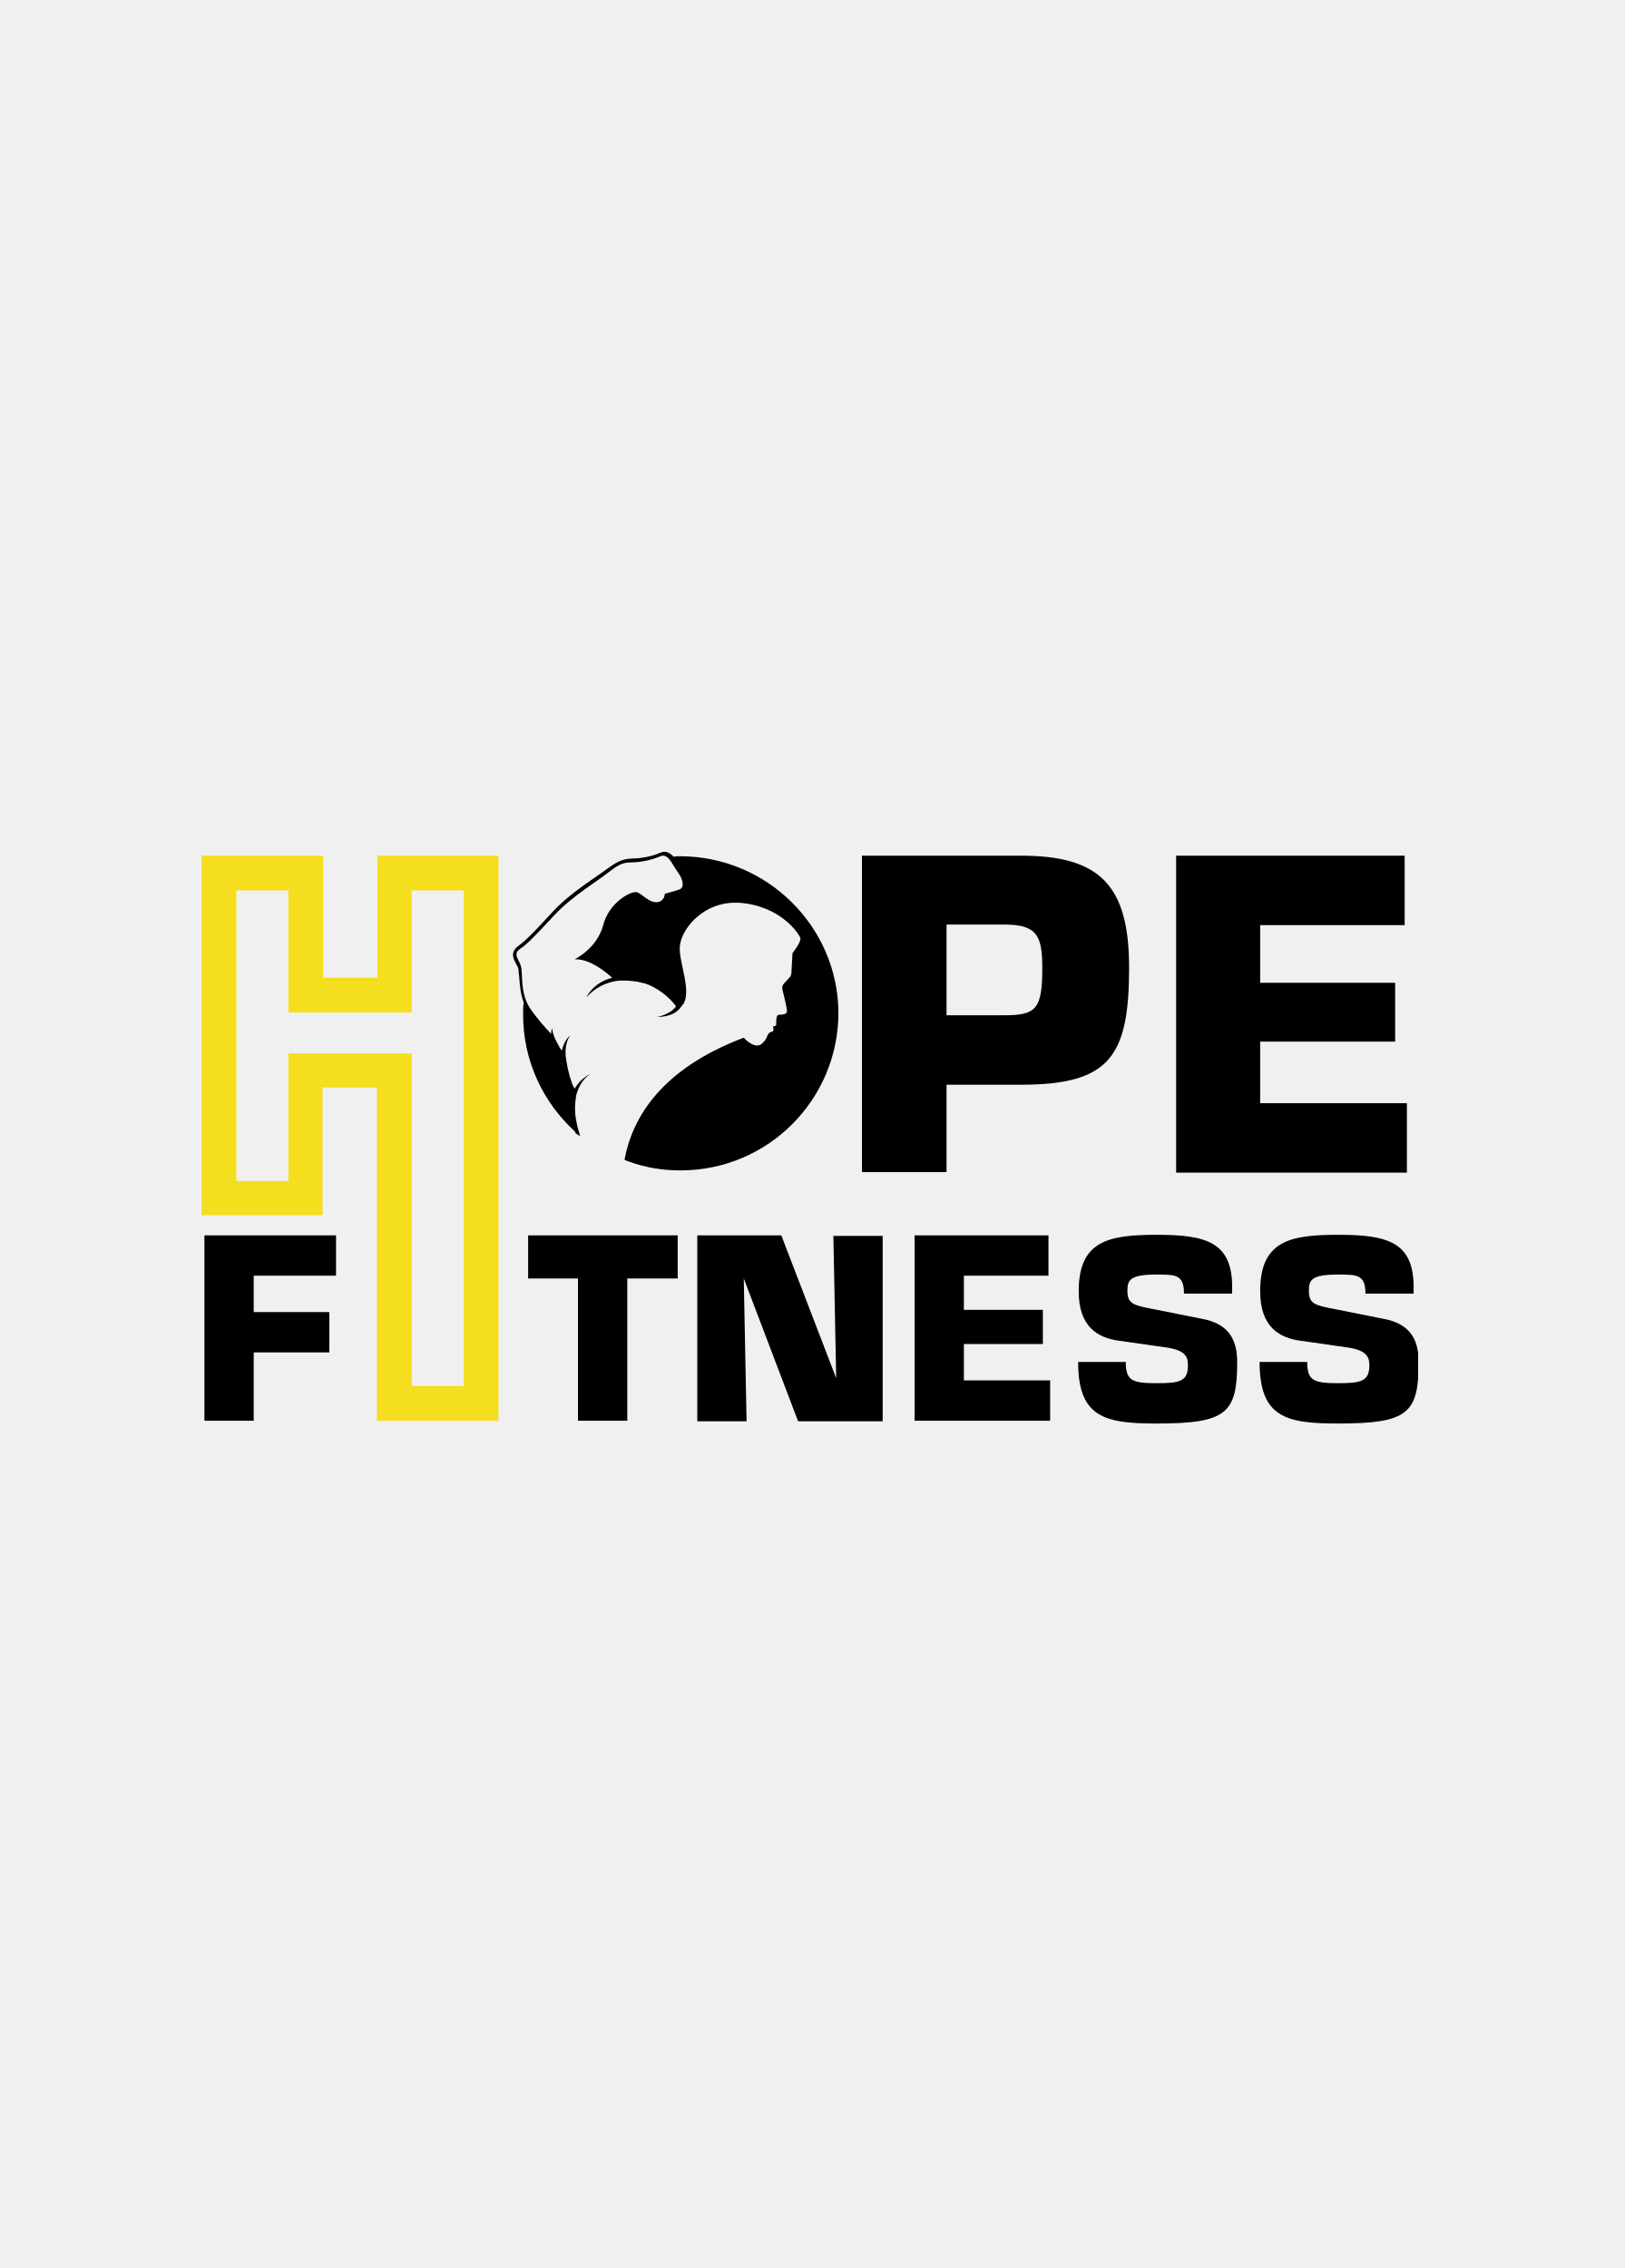
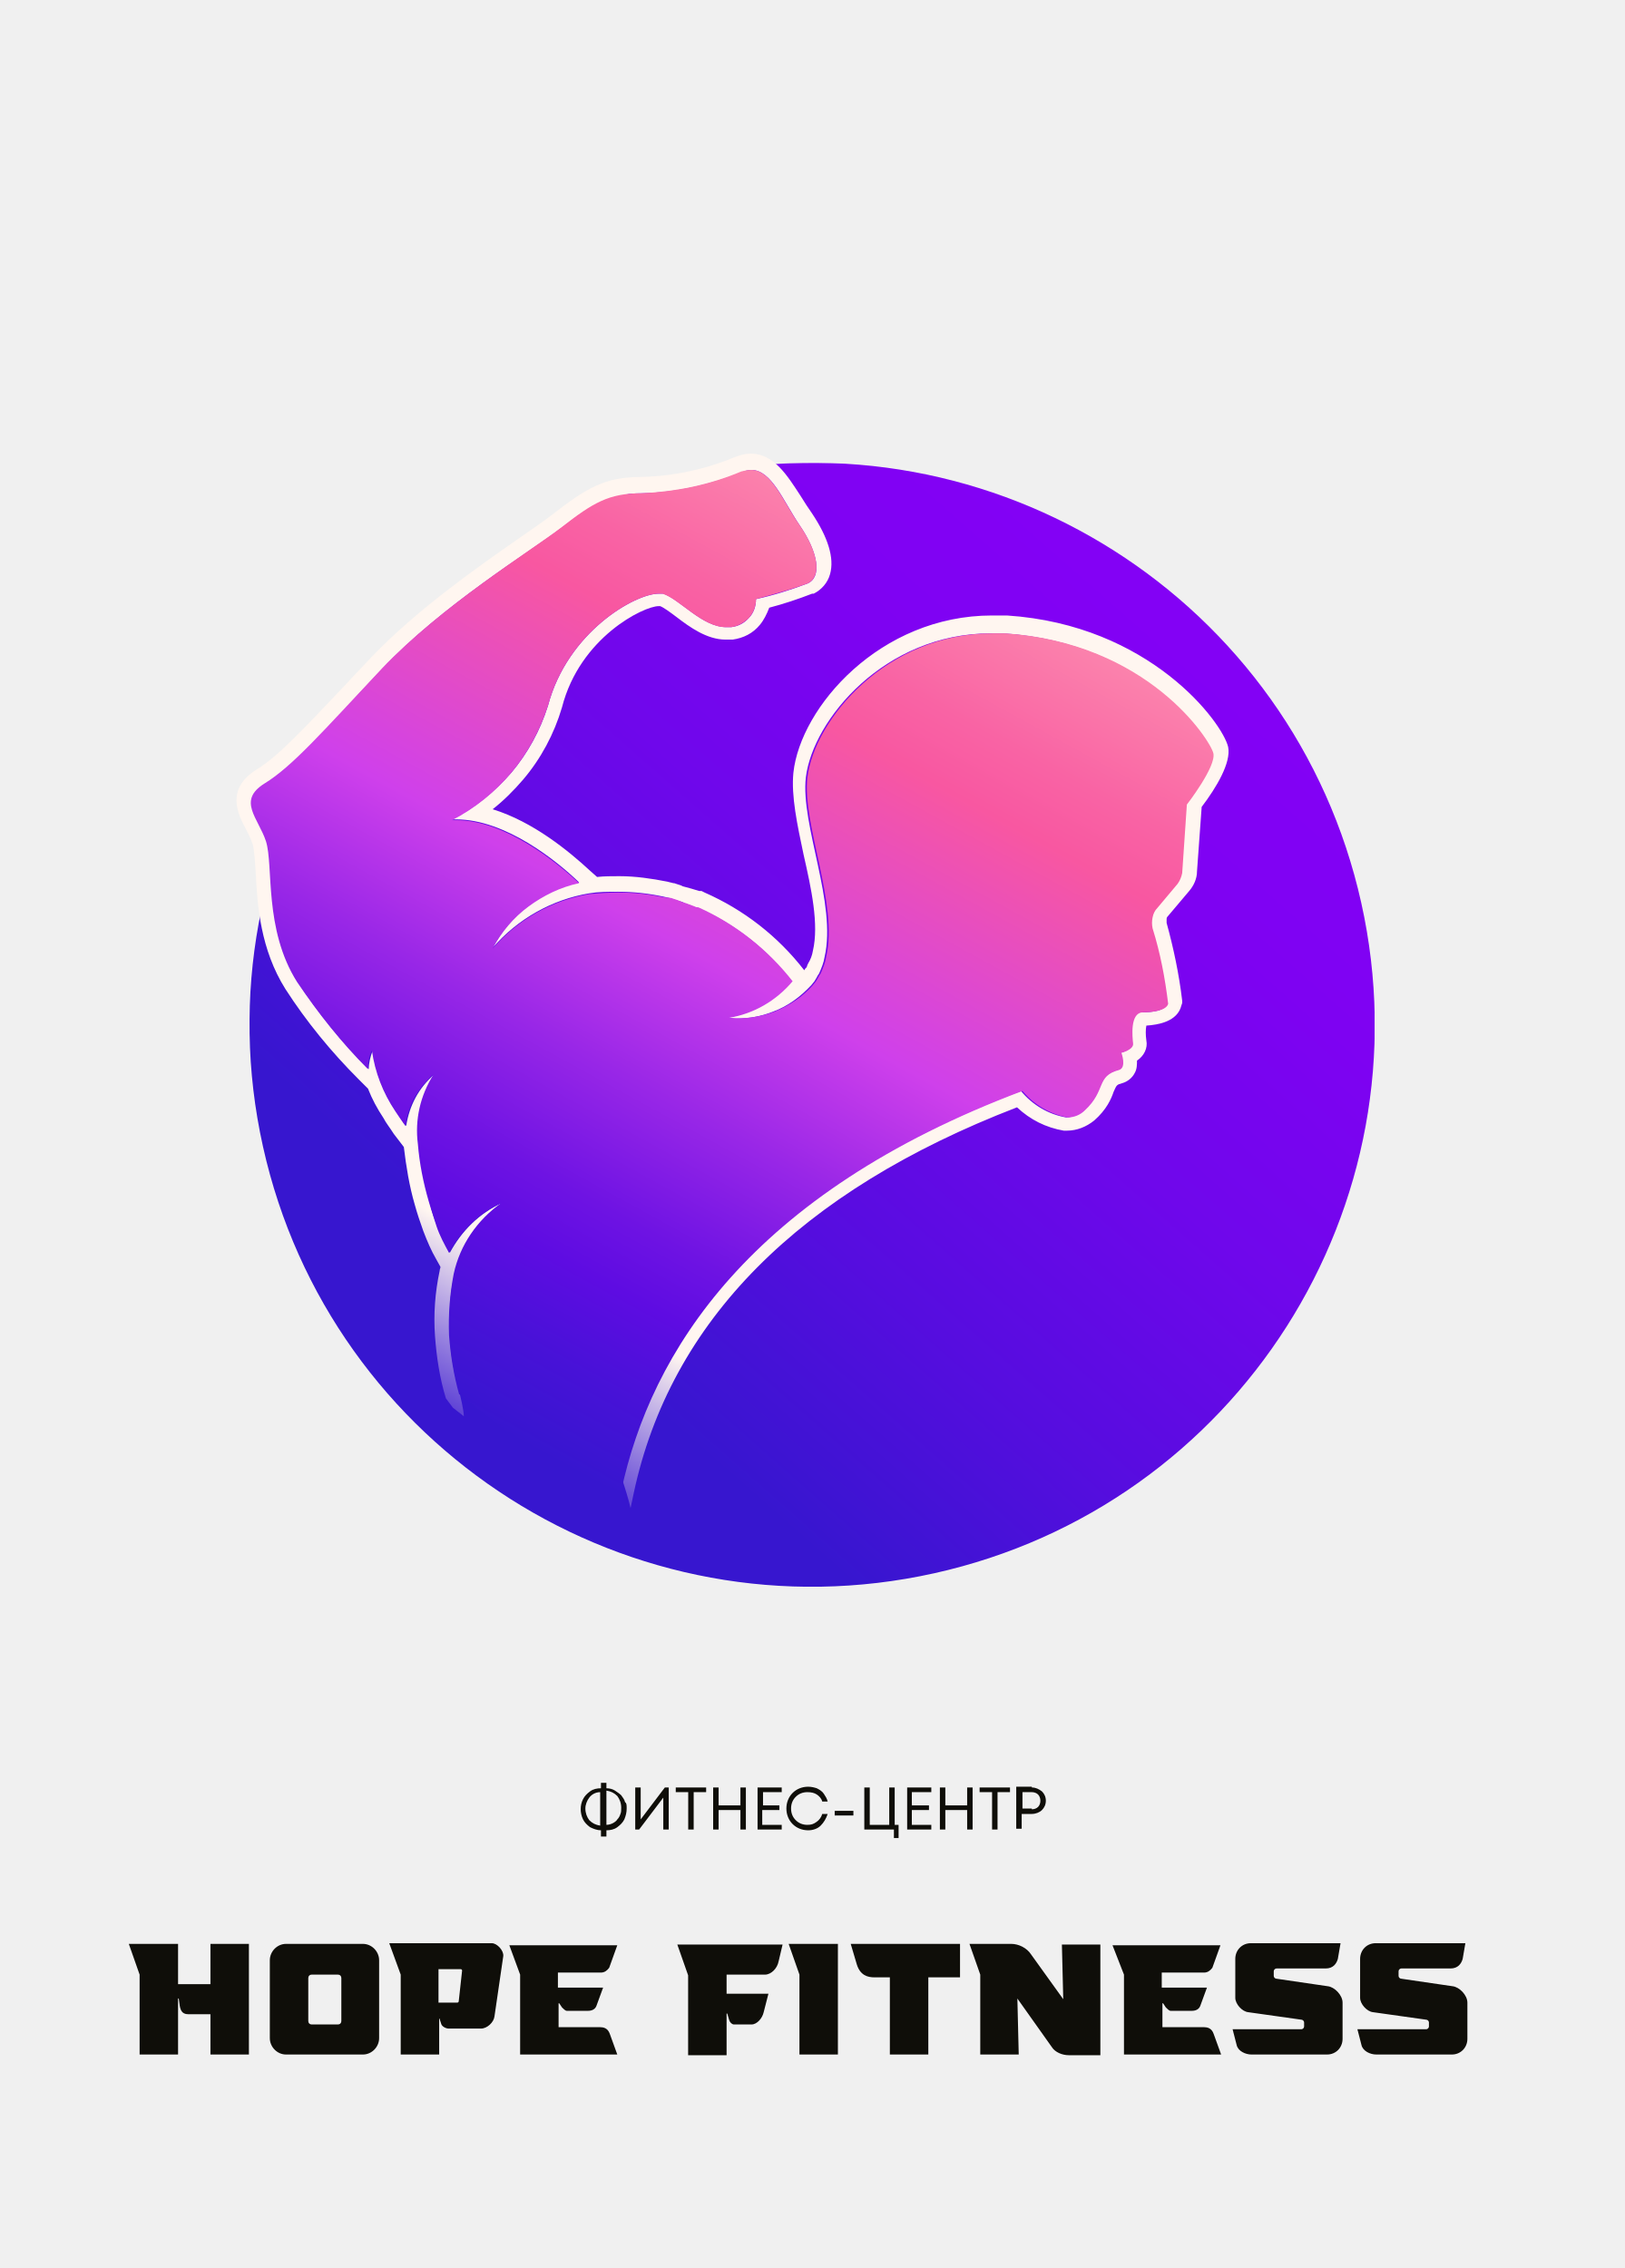
<svg xmlns="http://www.w3.org/2000/svg" width="290" height="405" viewBox="0 0 290 405" fill="none">
-   <g clip-path="url(#clip0_54_4525)">
-     <path d="M169 209.3H153.9V152.8H182.3C196.3 152.8 201.6 158 201.6 172.8C201.6 188.7 198.1 193.7 182.3 193.7H169V209.3ZM169 181.3H179.3C185 181.3 186.1 180.2 186.1 172.9C186.1 167.1 185.2 165.1 179.3 165.1H169V181.3Z" fill="black" />
-     <path d="M60 220.6V227.8H45.3V234.3H58.8V241.5H45.3V253.7H36.5V220.6H60Z" fill="black" />
-     <path d="M112 253.7H103.2V228.3H94.3V220.6H121V228.3H112V253.7Z" fill="black" />
-     <path d="M139.5 220.6L149.3 246.1L148.8 220.7H157.6V253.8H142.5L132.8 228.3V228.4L133.3 253.8H124.5V220.6H139.5Z" fill="black" />
-     <path d="M172.1 233.9H186.2V240H172.1V246.5H187.5V253.7H163.3V220.6H187.2V227.8H172.1V233.9Z" fill="black" />
-     <path d="M211.4 231C211.4 227.6 209.9 227.6 206.5 227.6C201.7 227.6 201.3 228.6 201.3 230.5C201.3 232.8 202.3 233.1 206.1 233.8L214.6 235.5C219 236.3 220.9 238.8 220.9 243.2C220.9 252.4 219 254.2 206.5 254.2C197.2 254.2 192.5 253.1 192.5 243.2H201C201 246.6 202.2 247 206.6 247C210.8 247 212.1 246.6 212.1 243.8C212.1 242.4 211.8 241.1 208.1 240.6L199.7 239.4C196.1 238.9 192.6 237 192.6 230.6C192.6 221.5 198 220.5 206.6 220.5C215.3 220.5 220 221.8 220 229.8V231H211.4Z" fill="black" />
-     <path d="M243.8 231C243.8 227.6 242.3 227.6 238.9 227.6C234.1 227.6 233.7 228.6 233.7 230.5C233.7 232.8 234.7 233.1 238.5 233.8L247 235.5C251.4 236.3 253.3 238.8 253.3 243.2C253.3 252.4 251.4 254.2 238.9 254.2C229.6 254.2 224.9 253.1 224.9 243.2H233.4C233.4 246.6 234.6 247 239 247C243.1 247 244.5 246.6 244.5 243.8C244.5 242.4 244.1 241.1 240.5 240.6L232.1 239.4C228.5 238.9 225 237 225 230.6C225 221.5 230.4 220.5 239 220.5C247.7 220.5 252.4 221.8 252.4 229.8V231H243.8Z" fill="black" />
-     <path d="M225 175.5H249.1V186H225V197H251.2V209.4H210V152.8H250.8V165.2H225V175.5Z" fill="black" />
-     <path d="M89 253.7H67.3V194.2H57.6V217H36V152.8H57.7V174.6H67.4V152.8H89V253.7ZM73.5 247.5H82.8V159H73.5V180.8H51.5V159H42.2V210.9H51.5V188.1H73.5V247.5Z" fill="#F5DE1E" />
-     <path d="M121.4 152.9C121 152.9 120.6 152.9 120.3 153C119.8 152.5 119.3 152.1 118.6 152.1C118.3 152.1 118.1 152.2 117.8 152.3C116.5 152.9 114.5 153.3 112.9 153.3C110.9 153.4 110 154 108.2 155.3C107.8 155.6 107.2 156 106.5 156.5C104.3 158 101 160.3 98.7 162.8C98.2 163.3 97.8 163.8 97.4 164.2C95.2 166.6 93.8 168 92.7 168.8C92 169.3 91.6 169.8 91.6 170.5C91.6 171 91.8 171.5 92.1 172C92.2 172.3 92.4 172.5 92.5 172.8C92.6 173.1 92.6 173.7 92.7 174.4C92.8 175.7 92.9 177.4 93.5 179C93.4 179.7 93.4 180.4 93.4 181.2C93.4 189.5 97 196.9 102.7 202.1V202.2C102.7 202.3 102.8 202.3 102.8 202.4L103.6 202.9C103.5 202.6 103.4 202.2 103.3 201.9C103.2 201.5 102.8 200.2 102.7 198.7C102.6 197.3 102.8 196.1 102.9 195.5C103.3 194.1 104 192.7 105.4 191.8C105.4 191.8 103.8 192.4 102.6 194.4C102.3 193.9 102.1 193.5 102 193C101.9 192.7 101.7 192.2 101.6 191.7C101.2 190.3 101.1 189.1 101 188.6C100.9 187.3 101.1 185.9 101.8 184.9C101.8 184.9 100.8 185.6 100.3 187.6C100.1 187.3 99.9 187.1 99.8 186.8C99.5 186.3 98.6 184.7 98.6 183.6C98.6 183.6 98.4 184 98.4 184.6C97.5 183.7 95.9 181.9 94.6 180C92.8 177.2 93.4 173.8 93 172.5C92.6 171.2 91.5 170.4 92.9 169.4C94.3 168.5 96 166.6 99.1 163.3C102.2 160 106.9 157.2 108.6 155.8C110.2 154.6 111 154 112.7 154C114.4 154 116.6 153.5 117.9 152.9C118.1 152.8 118.2 152.8 118.4 152.8C119.5 152.8 120.1 154.5 121 155.7C122 157.1 122.2 158.4 121.4 158.8C120.6 159.1 118.7 159.6 118.7 159.6C118.7 159.6 118.7 160.9 117.4 161.1C117.3 161.1 117.2 161.1 117.1 161.1C115.8 161.1 114.6 159.6 113.7 159.3C113.6 159.3 113.6 159.3 113.5 159.3C112.3 159.3 108.7 161.3 107.7 165.2C106.6 169.4 102.6 171.3 102.6 171.3C102.7 171.3 102.7 171.3 102.8 171.3C105.4 171.3 108.1 173.5 109.3 174.6C105.8 175.5 104.7 178.1 104.7 178.1C106.3 176.3 108.2 175.5 109.9 175.2C110.4 175.1 110.9 175.1 111.4 175.1C112.2 175.1 113 175.2 113.8 175.3C113.9 175.3 114.1 175.4 114.2 175.4C114.3 175.4 114.5 175.5 114.6 175.5C114.8 175.5 114.9 175.6 115.1 175.6C115.3 175.7 115.5 175.7 115.6 175.8H115.7C118.3 176.9 120 178.7 120.7 179.7C119.7 181.2 117.3 181.6 117.3 181.6C119.7 181.6 121 180.7 121.6 179.8C121.7 179.7 121.7 179.6 121.8 179.6C121.8 179.5 121.9 179.5 121.9 179.4C121.9 179.4 121.9 179.3 122 179.3C122 179.3 122 179.2 122.1 179.2C122.3 178.7 122.4 178.3 122.4 178.3C123 175.5 121.1 171.3 121.4 168.8C121.8 165.7 125.6 161.2 131.2 161.2C131.4 161.2 131.7 161.2 131.9 161.2C139.4 161.7 142.7 166.8 142.9 167.5C143.1 168.2 141.5 170.2 141.5 170.2L141.3 173.8C141.3 174 141.2 174.2 141.1 174.4L140 175.6C139.7 175.9 139.6 176.3 139.7 176.7C140 177.9 140.6 180.3 140.5 180.7C140.4 181.1 139.8 181.2 139.1 181.2C138.5 181.2 138.6 182.5 138.6 182.8C138.7 183.3 138 183.3 138 183.3C138 183.3 138.3 184.1 137.9 184.2C136.7 184.5 137.3 185.3 136.1 186.3C135.8 186.6 135.5 186.7 135.2 186.7C134 186.7 132.8 185.3 132.8 185.3C118 190.9 112.9 199.6 111.5 207.1C111.6 207.1 111.6 207.1 111.7 207.2C112 207.3 112.2 207.4 112.5 207.5C115.3 208.5 118.3 209 121.5 209C137.1 209 149.7 196.4 149.7 180.8C149.6 165.5 137 152.9 121.4 152.9Z" fill="black" />
+   <g clip-path="url(#clip0_127_54)">
+     <mask id="mask0_127_54" style="mask-type:luminance" maskUnits="userSpaceOnUse" x="44" y="82" width="202" height="202">
+       <path d="M166.79 280.943C220.941 268.924 255.085 215.328 243.054 161.233C231.022 107.138 177.371 73.029 123.22 85.048C69.069 97.067 34.925 150.663 46.957 204.758C58.988 258.853 112.64 292.962 166.79 280.943Z" fill="white" />
+     </mask>
+     <g mask="url(#mask0_127_54)">
+       <path d="M245.44 82.668H44.56V283.34H245.44V82.668Z" fill="url(#paint0_linear_127_54)" />
+     </g>
+     <mask id="mask1_127_54" style="mask-type:luminance" maskUnits="userSpaceOnUse" x="42" y="81" width="178" height="189">
+       <path d="M134.01 81C133.036 81 132.202 81.278 131.367 81.556C126.081 83.779 120.377 85.03 114.534 85.169C107.996 85.169 104.797 87.115 98.676 91.84C97.284 92.951 95.198 94.341 92.833 96.009C85.46 101.151 74.47 108.794 66.262 117.41C64.732 119.078 63.202 120.606 61.95 121.996C54.299 130.056 49.708 135.059 45.813 137.422C40.248 140.896 42.474 145.343 43.865 147.983C44.282 148.817 44.839 149.79 45.117 150.763C45.395 151.736 45.535 153.82 45.674 156.044C45.952 161.741 46.508 169.524 50.96 176.611C54.716 182.448 59.167 187.868 64.037 192.732L65.706 194.399C66.401 196.206 67.375 198.013 68.488 199.68C68.905 200.514 69.601 201.348 70.297 202.46L72.105 204.822C72.522 208.296 73.079 211.771 74.053 215.106C74.47 216.635 75.026 218.302 75.583 219.831C76.278 221.638 76.974 223.305 77.948 224.973L78.643 226.224C78.643 226.501 78.504 226.64 78.504 226.918C77.669 230.81 77.391 234.701 77.669 238.592C77.948 242.344 78.504 246.096 79.617 249.709L80.869 251.377C81.565 251.933 82.121 252.35 82.817 252.906C82.817 251.794 82.121 249.015 82.121 249.015C81.147 245.54 80.452 242.066 80.313 238.453C80.174 234.84 80.313 231.087 81.147 227.474C82.26 222.332 85.321 217.885 89.633 214.828C85.599 216.635 82.399 219.831 80.313 223.722C79.478 222.193 78.782 220.665 78.087 218.997C77.669 218.024 77.113 216.496 76.696 214.55C75.722 211.215 75.165 207.741 74.748 204.266C74.192 199.958 75.165 195.65 77.53 191.898C74.748 194.26 73.079 197.457 72.522 201.07C71.827 200.236 71.27 199.263 70.714 198.43C68.488 195.233 67.097 191.481 66.54 187.59C66.123 188.702 65.845 189.813 65.845 190.925C61.115 186.2 56.803 180.919 53.186 175.361C47.204 165.911 49.012 154.515 47.621 150.207C46.23 145.899 42.335 142.981 47.343 139.923C52.212 136.866 57.776 130.612 68.349 119.356C78.922 108.099 94.641 98.51 100.345 94.202C106.188 89.755 108.831 88.088 114.674 88.088C120.795 87.948 126.776 86.559 132.48 84.335C133.036 84.057 133.593 83.918 134.149 83.918C137.766 83.918 139.853 89.477 142.774 93.785C146.113 98.649 146.809 103.096 144.166 104.208C141.244 105.32 138.184 106.293 134.984 106.987C134.984 108.238 134.567 109.489 133.732 110.323C132.897 111.295 131.784 111.851 130.532 111.99C130.393 111.99 130.254 111.99 130.115 111.99C129.976 111.99 129.837 111.99 129.698 111.99C125.385 111.99 121.351 106.987 118.43 106.015C118.291 106.015 118.151 106.015 118.012 106.015C117.873 106.015 117.734 106.015 117.595 106.015C113.422 106.015 101.319 112.824 97.841 126.026C96.45 130.473 94.224 134.503 91.303 137.978C88.381 141.313 84.903 144.231 80.73 146.316H81.426C90.329 146.316 99.51 153.82 103.405 157.572C100.206 158.267 97.006 159.657 94.363 161.741C91.72 163.687 89.494 166.328 87.964 169.246C92.415 164.104 98.537 160.63 105.214 159.518C106.883 159.24 108.553 159.24 110.361 159.24C113.004 159.24 115.647 159.518 118.291 160.074L119.543 160.352L120.795 160.769C121.351 160.908 121.907 161.047 122.325 161.325L124.133 162.019H124.411C131.089 164.938 136.932 169.385 141.244 175.222C138.323 178.696 134.289 180.919 129.837 181.753C130.393 181.753 130.95 181.892 131.506 181.892C133.732 181.892 135.958 181.475 138.045 180.641C140.688 179.669 142.913 178.001 144.861 175.916L145.418 175.222C145.557 174.944 145.696 174.805 145.835 174.527L145.974 174.249L146.252 173.832C146.67 172.859 147.087 171.886 147.226 170.914C149.452 161.325 142.913 147.289 143.887 138.811C145.139 128.528 157.938 113.102 176.857 113.102H179.222C204.68 114.77 215.809 132.141 216.365 134.503C216.922 136.866 211.635 143.675 211.635 143.675L210.801 155.905C210.801 156.6 210.522 157.294 209.966 157.85L206.349 162.158C205.932 162.714 205.653 163.27 205.514 163.826C205.375 164.521 205.375 165.077 205.514 165.772C206.766 170.219 207.74 174.666 208.297 179.252C208.018 180.502 205.793 180.78 203.706 180.78C201.619 180.78 201.897 185.088 202.036 186.339C202.176 187.59 199.95 188.007 199.95 188.007C199.95 188.007 200.924 190.647 199.532 191.064C195.498 192.176 197.446 194.816 193.411 198.291C192.577 198.985 191.464 199.541 190.351 199.541C187.151 198.985 184.369 197.318 182.282 194.816C134.984 212.604 116.899 239.843 111.057 264.023C111.613 265.83 112.17 267.498 112.587 269.304L113.143 266.664C119.682 235.951 142.635 212.743 181.587 197.735C183.952 199.958 186.734 201.348 189.934 201.904H190.212H190.49C192.299 201.904 193.968 201.209 195.359 200.097C197.585 198.152 198.42 196.206 198.837 194.955C199.393 193.705 199.393 193.705 200.367 193.427C201.341 193.149 202.176 192.454 202.593 191.62C203.01 190.925 203.01 190.091 203.01 189.397C204.262 188.563 204.958 187.173 204.68 185.783C204.541 184.81 204.541 183.838 204.68 183.143C206.766 183.004 210.244 182.448 210.94 179.53L211.079 179.113V178.696C210.522 173.971 209.549 169.385 208.297 164.799C208.297 164.521 208.297 164.382 208.297 164.104C208.297 163.826 208.436 163.687 208.575 163.548L212.331 159.101C213.166 158.128 213.722 156.878 213.722 155.627L214.557 144.092C217.2 140.618 219.843 136.171 219.286 133.392C218.313 129.084 205.375 111.573 179.778 109.906H179.639H177.135C157.103 109.906 142.914 126.304 141.661 137.978C141.244 142.147 142.357 147.289 143.47 152.569C144.861 158.684 146.252 165.077 145.139 169.802C145 170.636 144.722 171.33 144.305 172.025L144.166 172.303L144.026 172.72L143.887 172.859L143.748 172.998C143.748 173.137 143.609 173.137 143.609 173.276C138.879 167.161 132.758 162.436 125.803 159.379L125.246 159.101H124.829L123.438 158.684C122.881 158.545 122.464 158.406 121.907 158.267L121.629 158.128L120.377 157.711H120.238L119.125 157.433C116.343 156.878 113.422 156.461 110.639 156.461H110.5C109.248 156.461 107.857 156.461 106.605 156.6L105.353 155.488C101.597 152.014 95.198 146.733 87.964 144.509C89.912 142.981 91.72 141.174 93.389 139.228C96.589 135.476 98.954 131.029 100.345 126.304C103.545 113.797 114.952 108.238 117.595 108.238H117.873C118.569 108.516 119.682 109.35 120.795 110.184C123.159 111.99 126.22 114.214 129.559 114.214C129.698 114.214 129.976 114.214 130.115 114.214C130.393 114.214 130.672 114.214 130.811 114.214C132.758 113.936 134.428 113.102 135.68 111.573C136.375 110.74 136.932 109.628 137.349 108.516C139.992 107.821 142.496 106.987 145 106.015H145.139H145.278C146.67 105.32 147.782 104.069 148.2 102.54C149.034 99.622 147.782 95.87 145 91.701C144.305 90.728 143.609 89.616 142.913 88.504C140.549 84.891 138.184 81 134.01 81Z" fill="white" />
+     </mask>
+     <g mask="url(#mask1_127_54)">
+       <path d="M219.982 81H40.248V269.304H219.982V81Z" fill="url(#paint1_linear_127_54)" />
+     </g>
+     <mask id="mask2_127_54" style="mask-type:luminance" maskUnits="userSpaceOnUse" x="44" y="83" width="173" height="184">
+       <path d="M132.341 84.196C126.776 86.559 120.655 87.809 114.534 88.087C108.692 88.087 105.909 89.755 100.206 94.202C94.363 98.649 78.782 108.238 68.21 119.356C57.637 130.612 52.212 136.866 47.204 139.923C42.335 142.981 46.091 146.038 47.482 150.207C48.873 154.515 47.065 165.911 53.046 175.361C56.802 180.919 60.976 186.2 65.706 190.925C65.706 189.813 65.845 188.563 66.401 187.59C66.958 191.481 68.349 195.094 70.575 198.43C71.131 199.263 71.688 200.097 72.383 201.07C72.8 197.457 74.609 194.26 77.391 191.898C75.026 195.65 74.052 199.958 74.609 204.266C74.887 207.74 75.583 211.215 76.556 214.55C77.113 216.496 77.669 218.024 77.948 218.997C78.504 220.665 79.339 222.193 80.173 223.722C82.26 219.831 85.46 216.635 89.494 214.828C85.181 217.885 82.121 222.332 81.008 227.474C80.312 231.087 80.034 234.701 80.173 238.453C80.452 242.066 81.008 245.54 81.982 249.015H82.121C91.302 256.38 97.98 261.244 110.917 266.247C116.204 241.51 133.871 213.16 182.56 194.816C184.647 197.318 187.569 198.985 190.629 199.541C191.742 199.541 192.855 199.124 193.689 198.291C197.585 194.677 195.637 192.176 199.81 191.064C201.202 190.647 200.228 188.007 200.228 188.007C200.228 188.007 202.454 187.451 202.314 186.339C202.175 185.088 201.758 180.919 203.984 180.78C206.071 180.78 208.296 180.363 208.575 179.252C208.018 174.666 207.183 170.219 205.792 165.772C205.653 165.077 205.653 164.521 205.792 163.826C205.931 163.131 206.21 162.575 206.627 162.158L210.244 157.85C210.661 157.294 210.939 156.6 211.079 155.905L211.913 143.675C211.913 143.675 217.2 136.866 216.643 134.503C216.087 132.141 204.958 114.77 179.5 113.102H177.135C158.216 113.102 145.417 128.528 144.165 138.811C143.192 147.289 149.73 161.325 147.504 170.913C147.365 171.886 146.948 172.859 146.53 173.832L146.252 174.249L146.113 174.527C145.974 174.805 145.835 174.944 145.696 175.222L145.139 175.916C143.331 178.001 140.966 179.53 138.323 180.641C135.679 181.614 132.897 182.031 130.115 181.753C134.567 181.058 138.601 178.696 141.522 175.222C137.071 169.524 131.228 164.938 124.689 162.019H124.411L122.603 161.325C122.046 161.186 121.629 161.047 121.073 160.769L119.821 160.352L118.429 160.213C115.786 159.657 113.143 159.379 110.361 159.379C108.692 159.379 106.883 159.518 105.214 159.657C98.536 160.769 92.415 164.243 87.964 169.385C89.494 166.466 91.72 163.826 94.363 161.88C97.006 159.935 100.067 158.406 103.405 157.711C99.371 153.959 90.189 146.455 81.425 146.455H80.73C84.764 144.37 88.381 141.452 91.302 137.978C94.224 134.503 96.45 130.334 97.841 126.026C101.319 112.824 113.421 106.015 117.595 106.015C117.873 106.015 118.012 106.015 118.29 106.015C121.351 106.987 125.385 111.99 129.558 111.99C129.837 111.99 130.115 111.99 130.532 111.99C131.784 111.851 132.897 111.156 133.732 110.323C134.567 109.35 134.984 108.238 134.984 106.987C138.044 106.154 141.105 105.32 144.165 104.208C146.808 102.957 146.113 98.649 142.774 93.785C139.853 89.616 137.766 83.918 134.149 83.918C133.454 83.918 132.897 84.057 132.341 84.196Z" fill="white" />
+     </mask>
+     <g mask="url(#mask2_127_54)">
+       <path d="M217.339 83.918H42.334V266.386H217.339V83.918Z" fill="url(#paint2_linear_127_54)" />
+     </g>
+     <path d="M184.23 323.086C184.647 323.086 185.065 322.947 185.343 322.669C185.621 322.391 185.76 321.974 185.76 321.557C185.76 321.14 185.621 320.723 185.343 320.445C185.065 320.167 184.647 320.028 184.23 320.028H182.561V322.947H184.23V323.086ZM184.23 319.194C184.926 319.194 185.482 319.472 186.038 319.889C186.456 320.306 186.734 320.862 186.734 321.557C186.734 322.252 186.456 322.808 186.038 323.225C185.621 323.641 184.926 323.919 184.23 323.919H182.421V326.56H181.448V319.055H184.23V319.194ZM180.335 319.194V320.028H178.109V326.699H177.135V320.028H174.909V319.194H180.335ZM172.684 319.194H173.657V326.699H172.684V323.225H168.788V326.699H167.815V319.194H168.788V322.391H172.684V319.194ZM162.807 325.865H166.284V326.699H161.972V319.194H166.284V320.028H162.807V322.391H165.867V323.225H162.807V325.865ZM159.607 325.865H160.442V328.227H159.607V326.699H154.321V319.194H155.294V325.865H158.772V319.194H159.746V325.865H159.607ZM149.034 324.197V323.363H152.373V324.197H149.034ZM144.305 326.838C143.192 326.838 142.218 326.421 141.522 325.726C140.827 325.031 140.409 324.058 140.409 322.947C140.409 321.835 140.827 320.862 141.522 320.167C142.218 319.472 143.192 319.055 144.305 319.055C144.861 319.055 145.417 319.194 145.835 319.333C146.391 319.611 146.809 319.889 147.087 320.306C147.365 320.723 147.643 321.14 147.782 321.696H146.809C146.669 321.14 146.252 320.723 145.835 320.445C145.417 320.167 144.861 320.028 144.165 320.028C143.331 320.028 142.635 320.306 142.079 320.862C141.522 321.418 141.244 322.113 141.244 322.947C141.244 323.78 141.522 324.475 142.079 325.031C142.635 325.587 143.331 325.865 144.165 325.865C144.861 325.865 145.278 325.726 145.835 325.309C146.252 325.031 146.669 324.475 146.809 323.919H147.782C147.504 324.753 147.087 325.448 146.53 326.004C145.974 326.56 145.139 326.838 144.305 326.838ZM136.097 325.865H139.575V326.699H135.262V319.194H139.575V320.028H136.236V322.391H139.157V323.225H136.097V325.865ZM132.202 319.194H133.176V326.699H132.202V323.225H128.307V326.699H127.333V319.194H128.307V322.391H132.202V319.194ZM126.081 319.194V320.028H123.855V326.699H122.881V320.028H120.655V319.194H126.081ZM118.708 319.194H119.403V326.699H118.43V321.001L114.117 326.699H113.421V319.194H114.395V324.892L118.708 319.194ZM104.518 322.947C104.518 323.78 104.796 324.475 105.214 325.031C105.77 325.587 106.327 325.865 107.161 326.004V320.028C106.327 320.028 105.631 320.445 105.214 321.001C104.796 321.557 104.518 322.252 104.518 322.947ZM108.274 325.865C108.692 325.865 109.109 325.726 109.387 325.587C109.665 325.448 110.083 325.17 110.222 324.892C110.5 324.614 110.639 324.336 110.778 323.919C110.917 323.641 110.917 323.225 110.917 322.808C110.917 321.974 110.639 321.279 110.222 320.723C109.665 320.167 109.109 319.889 108.274 319.75V325.865ZM111.891 322.947C111.891 323.641 111.752 324.197 111.474 324.892C111.196 325.448 110.778 325.865 110.222 326.282C109.665 326.699 108.97 326.838 108.274 326.838V327.95H107.301V326.838C106.605 326.838 105.909 326.56 105.353 326.282C104.796 325.865 104.379 325.448 104.101 324.892C103.823 324.336 103.684 323.641 103.684 323.086C103.684 322.391 103.823 321.835 104.101 321.279C104.379 320.723 104.796 320.306 105.353 319.889C105.909 319.472 106.605 319.333 107.301 319.333V318.361H108.274V319.333C108.831 319.333 109.387 319.472 109.805 319.75C110.222 320.028 110.639 320.306 110.917 320.584C111.196 321.001 111.474 321.279 111.613 321.835C111.891 321.974 111.891 322.391 111.891 322.947Z" fill="#0F0E09" />
+     <path d="M243.087 365.171C243.328 366.268 244.653 366.878 245.737 366.878H259.229C260.795 366.878 262 365.659 262 364.073V357.61C262 356.268 260.554 354.805 259.35 354.683L250.195 353.341C249.954 353.341 249.713 353.098 249.713 352.854V352C249.713 351.756 249.954 351.512 250.195 351.512H258.988C260.314 351.512 260.916 350.659 261.157 349.805L261.639 347H245.617C244.051 347 242.846 348.22 242.846 349.805V356.756C242.846 357.854 244.051 359.195 245.135 359.317L254.652 360.659C254.893 360.659 255.134 360.902 255.134 361.146V361.878C255.134 362.122 254.893 362.366 254.652 362.366H242.364L243.087 365.171ZM220.801 365.171C221.042 366.268 222.367 366.878 223.452 366.878H236.944C238.51 366.878 239.714 365.659 239.714 364.073V357.61C239.714 356.268 238.269 354.805 237.064 354.683L227.909 353.341C227.668 353.341 227.427 353.098 227.427 352.854V352C227.427 351.756 227.668 351.512 227.909 351.512H236.703C238.028 351.512 238.63 350.659 238.871 349.805L239.353 347H223.331C221.765 347 220.56 348.22 220.56 349.805V356.756C220.56 357.854 221.765 359.195 222.849 359.317L232.366 360.659C232.607 360.659 232.848 360.902 232.848 361.146V361.878C232.848 362.122 232.607 362.366 232.366 362.366H220.079L220.801 365.171ZM200.684 352.61V366.878H218.031L216.706 363.22C216.344 362.122 215.501 362 215.019 362H207.55V357.732H207.671L208.153 358.463C208.394 358.707 208.755 359.073 208.996 359.073H212.851C213.453 359.073 214.055 358.829 214.296 358.22L215.501 354.927H207.43V352.244H215.019C215.621 352.244 216.103 351.878 216.465 351.39L217.91 347.366H198.636L200.684 352.61ZM187.794 365.537C188.397 366.512 189.722 367 190.806 367H196.468V347.244H189.601L189.842 357L184.06 348.951C183.337 347.854 181.892 347.122 180.567 347.122H173.098L175.025 352.61V366.878H181.892L181.651 356.878L187.794 365.537ZM152.98 350.78C153.583 352.732 154.908 353.098 156.112 353.098H158.883V366.878H165.75V353.098H171.411V347.122H151.896L152.98 350.78ZM140.814 347.122L142.741 352.61V366.878H149.607V347.122H140.814ZM137.2 356.024H129.731V352.61H136.597C137.681 352.61 138.766 351.512 139.007 350.293L139.729 347.244H120.937L122.864 352.732V367H129.731V359.561H129.851L130.213 360.78C130.333 361.146 130.695 361.512 131.056 361.512H134.188C135.152 361.512 136.115 360.415 136.356 359.317L137.2 356.024ZM92.869 352.61V366.878H110.216L108.891 363.22C108.529 362.122 107.686 362 107.204 362H99.735V357.732H99.856L100.338 358.463C100.579 358.707 100.94 359.073 101.181 359.073H105.036C105.638 359.073 106.24 358.829 106.481 358.22L107.686 354.927H99.615V352.244H107.325C107.927 352.244 108.409 351.878 108.77 351.39L110.216 347.366H90.942L92.869 352.61ZM78.293 357.732V351.634H82.268C82.389 351.634 82.509 351.756 82.509 351.878L81.907 357.366C81.907 357.488 81.786 357.61 81.666 357.61H78.293V357.732ZM71.547 352.61V366.878H78.413V360.293L78.775 361.39C78.895 361.878 79.618 362.244 80.1 362.244H85.882C86.966 362.244 88.171 361.146 88.291 360.049L89.857 349.317C89.978 348.341 88.773 347 87.809 347H69.499L71.547 352.61ZM55.043 353.22C55.043 352.854 55.284 352.61 55.646 352.61H60.344C60.705 352.61 60.946 352.854 60.946 353.22V360.902C60.946 361.268 60.705 361.512 60.344 361.512H55.646C55.284 361.512 55.043 361.268 55.043 360.902V353.22ZM48.177 350.049V363.951C48.177 365.537 49.502 366.878 51.068 366.878H64.801C66.367 366.878 67.692 365.537 67.692 363.951V350.049C67.692 348.463 66.367 347.122 64.801 347.122H51.068C49.502 347.122 48.177 348.463 48.177 350.049ZM37.576 354.317H31.794V347.122H23L24.927 352.61V366.878H31.794V356.878H31.914L32.035 357.732C32.155 358.829 32.396 359.683 33.601 359.683H37.576V366.878H44.443V347.122H37.576V354.317Z" fill="#0F0E09" />
  </g>
  <defs>
-     <clipPath id="clip0_54_4525">
-       <rect width="217.2" height="102.2" fill="white" transform="translate(36 152)" />
+     <linearGradient id="paint0_linear_127_54" x1="81.293" y1="255.179" x2="237.391" y2="77.709" gradientUnits="userSpaceOnUse">
+       <stop stop-color="#3716CF" />
+       <stop offset="0.11" stop-color="#3716CF" />
+       <stop offset="0.297" stop-color="#560DDF" />
+       <stop offset="0.489" stop-color="#6F07EB" />
+       <stop offset="0.666" stop-color="#7E02F2" />
+       <stop offset="0.81" stop-color="#8301F5" />
+       <stop offset="1" stop-color="#8301F5" />
+     </linearGradient>
+     <linearGradient id="paint1_linear_127_54" x1="175.781" y1="95.756" x2="81.164" y2="260.478" gradientUnits="userSpaceOnUse">
+       <stop stop-color="#FFF6F0" />
+       <stop offset="0.81" stop-color="#FFF6F0" />
+       <stop offset="0.919" stop-color="#8A73DD" />
+       <stop offset="1" stop-color="#3716CF" />
+     </linearGradient>
+     <linearGradient id="paint2_linear_127_54" x1="84.144" y1="258.293" x2="203.147" y2="41.258" gradientUnits="userSpaceOnUse">
+       <stop stop-color="#3716CF" />
+       <stop offset="0.02" stop-color="#3716CF" />
+       <stop offset="0.083" stop-color="#4712D7" />
+       <stop offset="0.15" stop-color="#5E0CE2" />
+       <stop offset="0.197" stop-color="#6E13E3" />
+       <stop offset="0.288" stop-color="#9927E7" />
+       <stop offset="0.39" stop-color="#CF40EB" />
+       <stop offset="0.58" stop-color="#F857A1" />
+       <stop offset="0.629" stop-color="#F963A4" />
+       <stop offset="0.716" stop-color="#FB81AC" />
+       <stop offset="0.83" stop-color="#FFB2B9" />
+       <stop offset="1" stop-color="#FFB2B9" />
+     </linearGradient>
+     <clipPath id="clip0_127_54">
+       <rect width="276" height="286" fill="white" transform="translate(7 81)" />
    </clipPath>
  </defs>
</svg>
